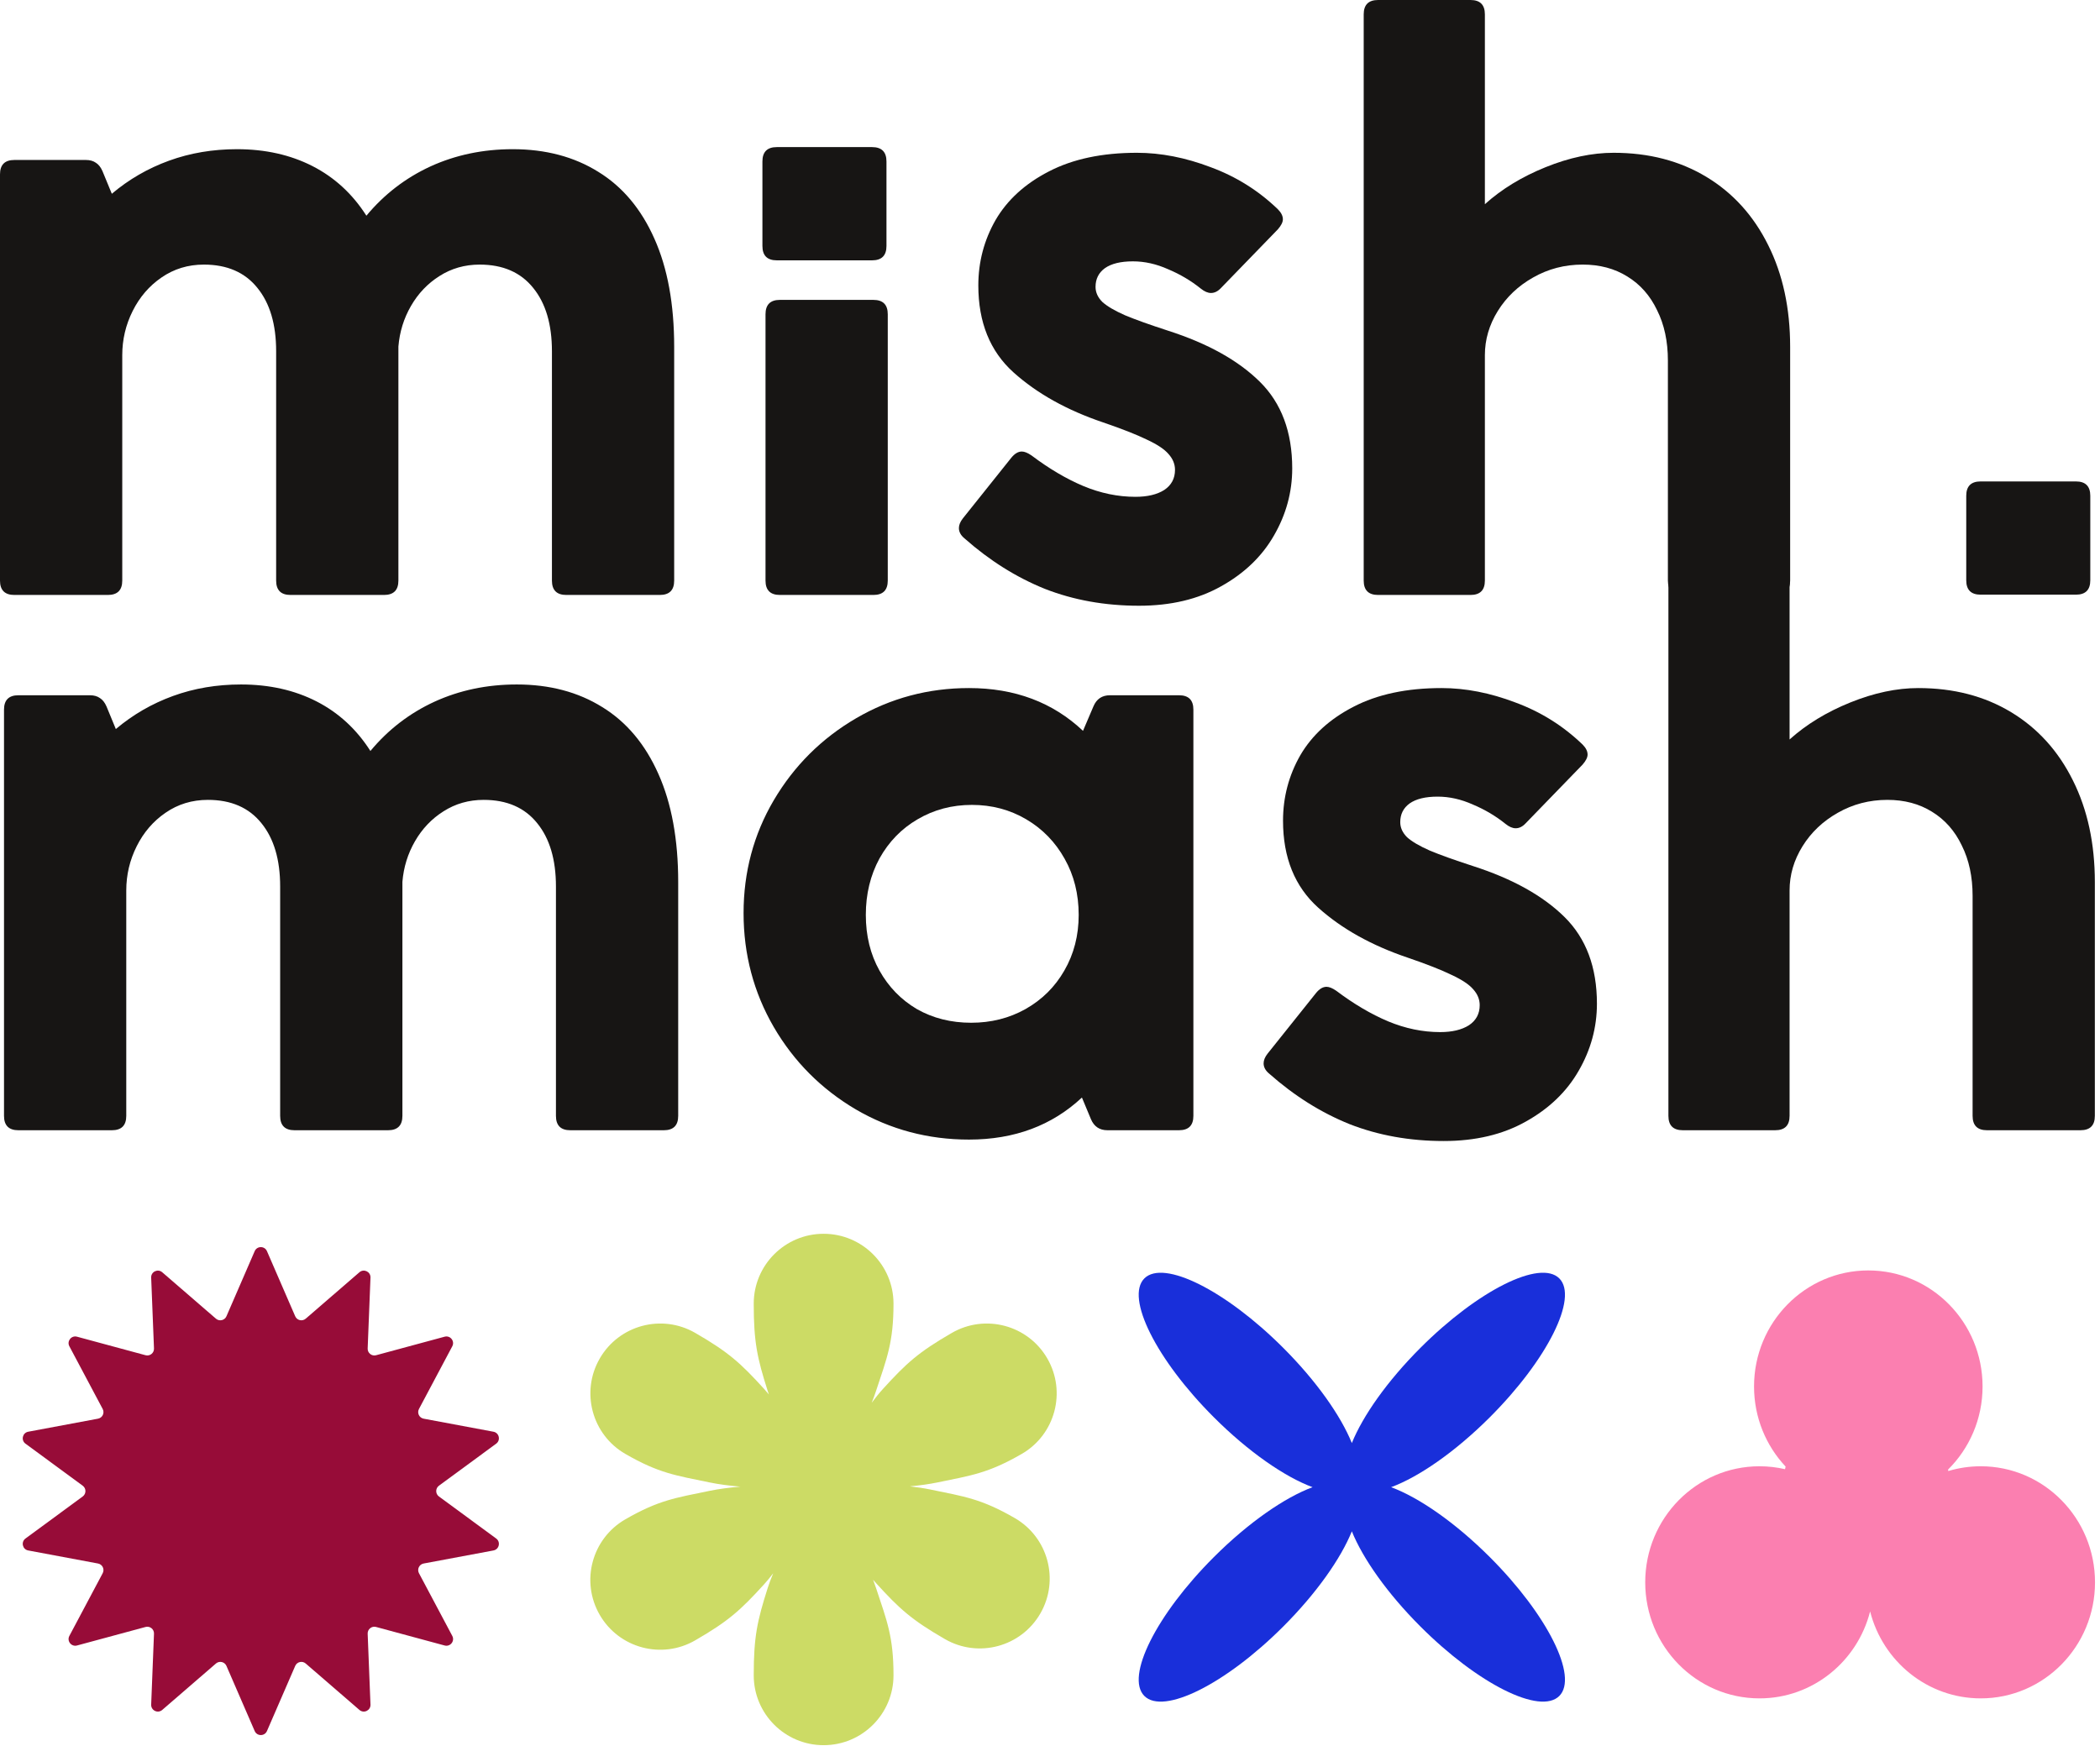
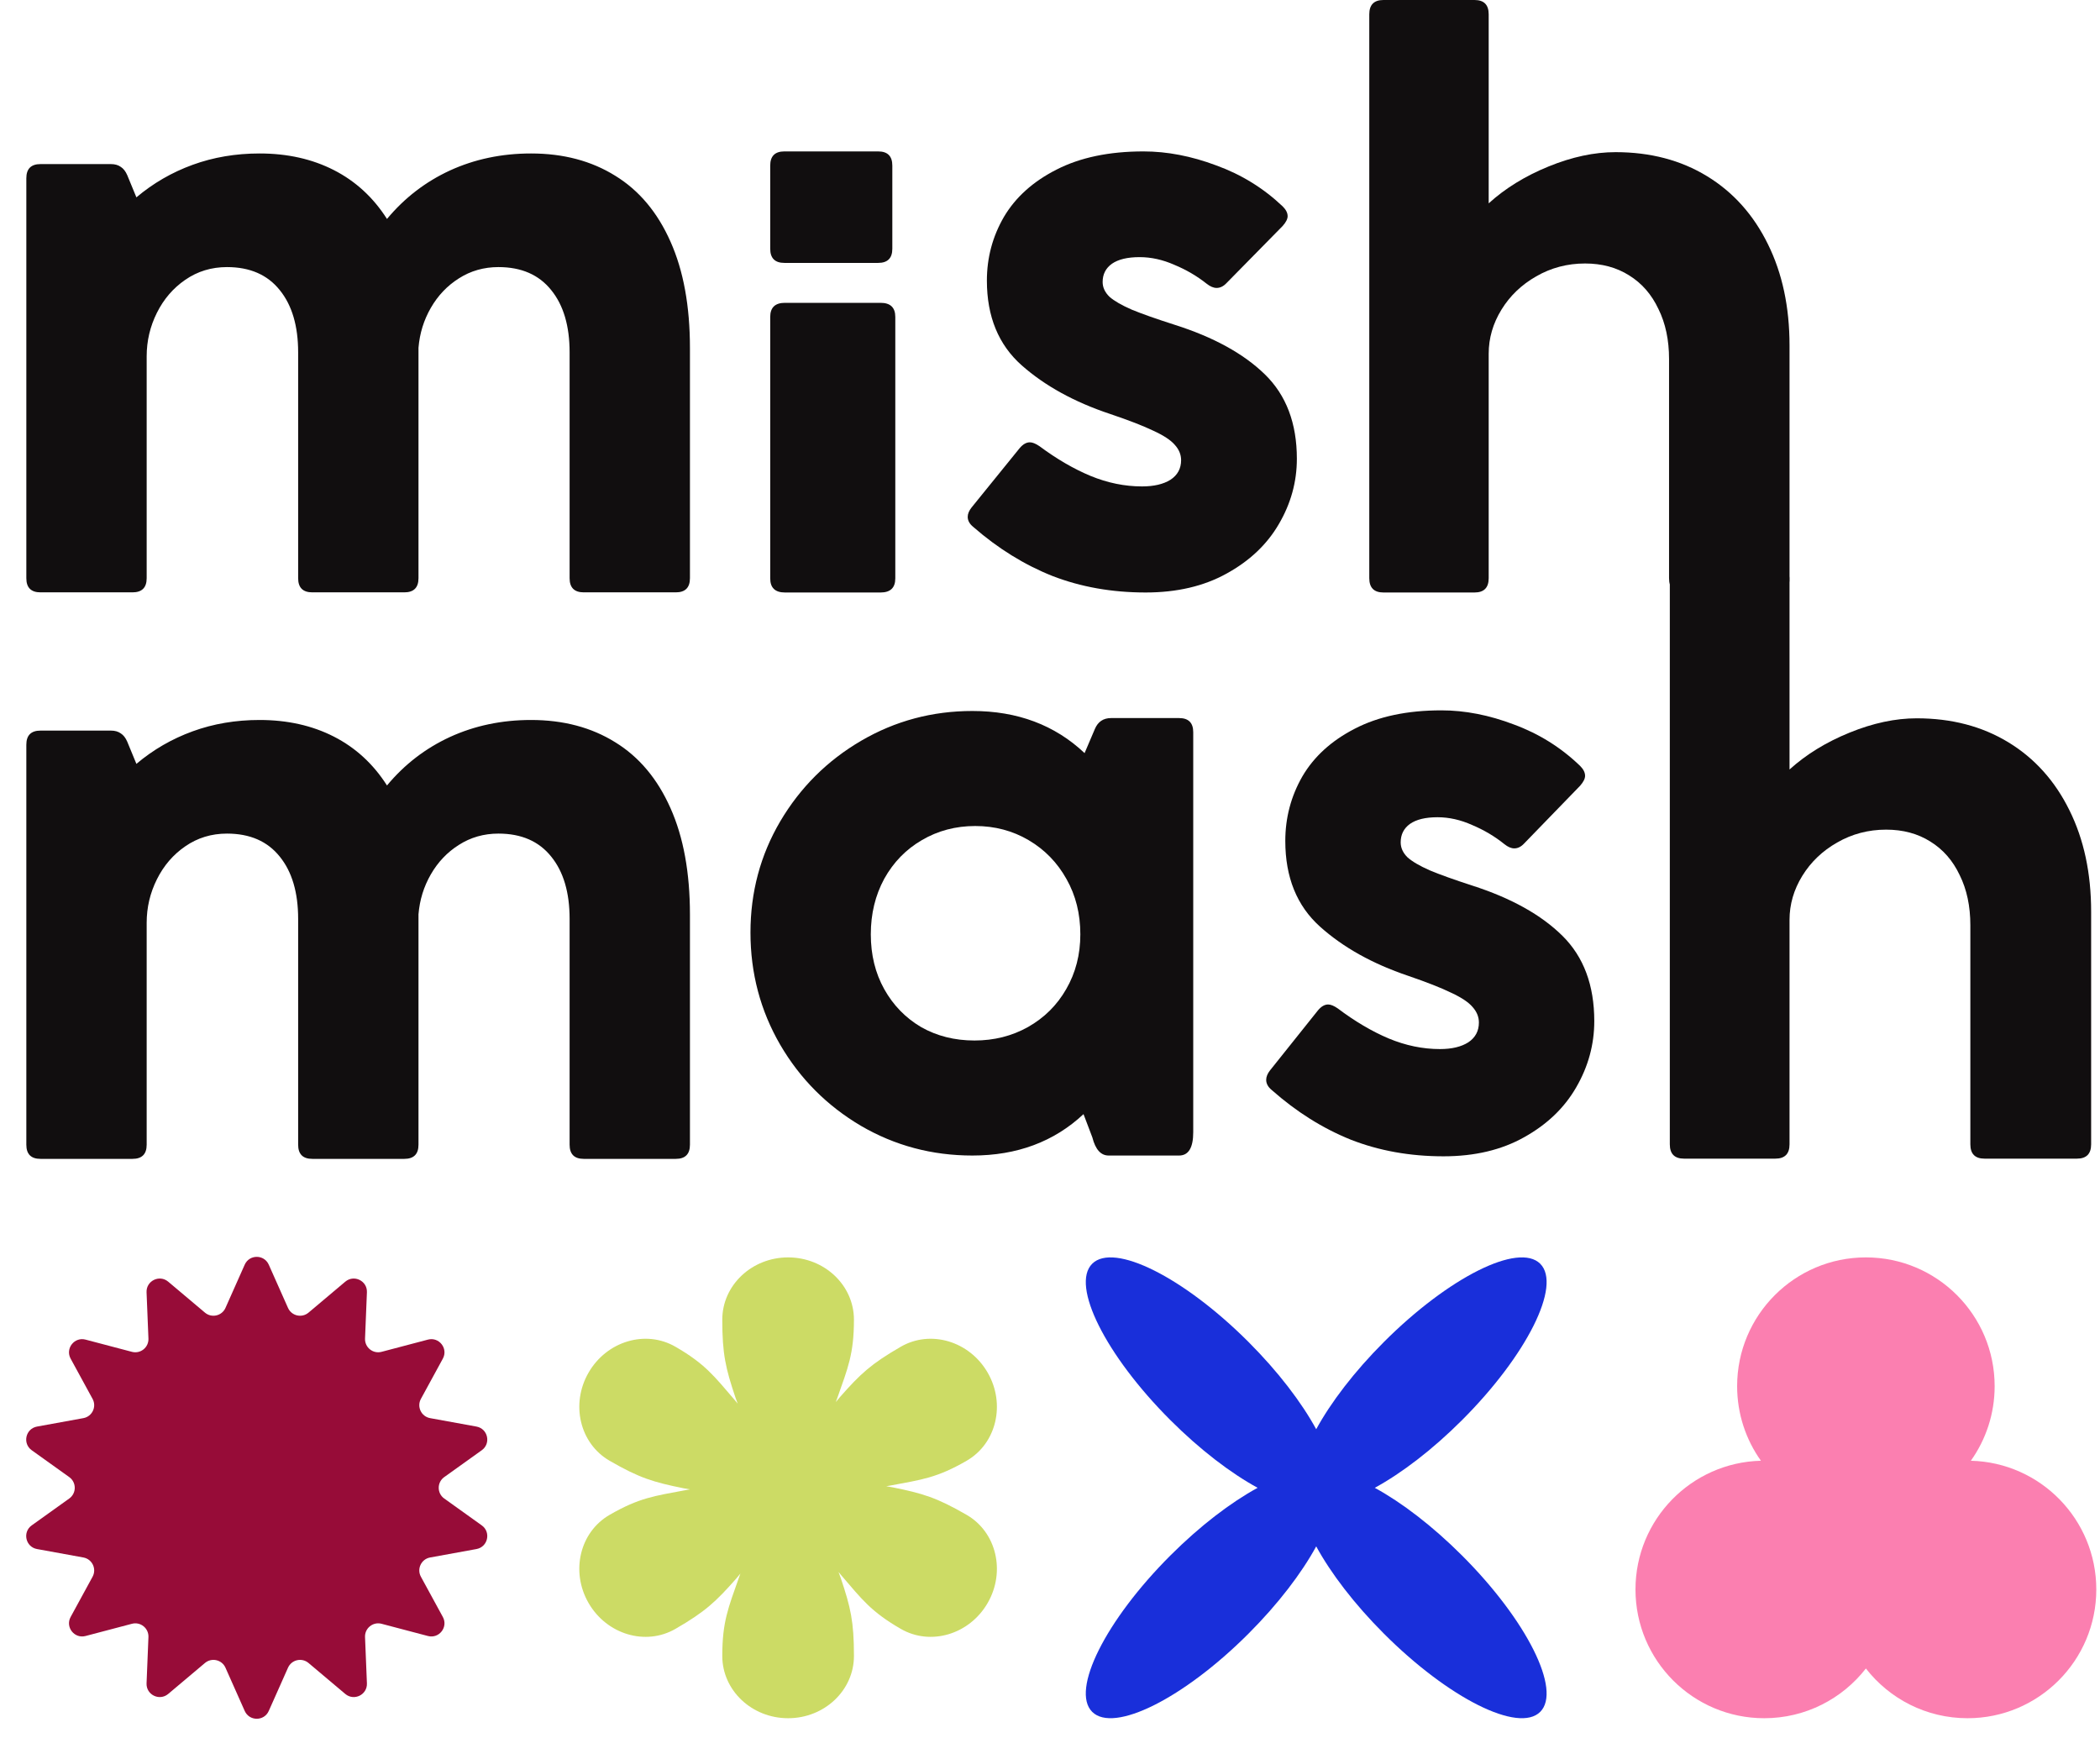
- <svg xmlns="http://www.w3.org/2000/svg" width="314" height="261" viewBox="0 0 314 261" fill="none">
-   <path d="M241.272 22.85C246.541 22.85 251.164 24.05 255.143 26.452C259.121 28.853 262.204 32.258 264.39 36.667C266.576 41.039 267.67 46.111 267.67 51.882V86.828C267.67 88.262 266.953 88.979 265.519 88.979H251.541C250.107 88.979 249.39 88.262 249.39 86.828V53.925C249.39 51.057 248.852 48.548 247.777 46.398C246.738 44.212 245.25 42.527 243.315 41.344C241.415 40.161 239.193 39.57 236.648 39.57C233.96 39.57 231.487 40.215 229.229 41.505C227.007 42.76 225.25 44.427 223.96 46.505C222.67 48.584 222.025 50.789 222.025 53.118V86.828C222.025 88.262 221.308 88.979 219.874 88.979H206.057C204.623 88.979 203.906 88.262 203.906 86.828V2.151C203.906 0.717 204.623 0 206.057 0H219.874C221.308 0 222.025 0.717 222.025 2.151V30.538C224.533 28.28 227.562 26.434 231.111 25C234.659 23.566 238.046 22.85 241.272 22.85Z" fill="#171514" />
-   <path d="M170.315 90.591C165.225 90.591 160.53 89.749 156.229 88.065C151.964 86.344 147.967 83.835 144.24 80.538C143.666 80.072 143.379 79.552 143.379 78.979C143.379 78.513 143.577 78.029 143.971 77.527L151.229 68.441C151.731 67.832 152.25 67.527 152.788 67.527C153.182 67.527 153.666 67.724 154.24 68.118C156.856 70.09 159.437 71.613 161.982 72.688C164.562 73.764 167.161 74.301 169.777 74.301C171.569 74.301 173.003 73.961 174.078 73.28C175.154 72.563 175.691 71.559 175.691 70.269C175.691 69.409 175.369 68.62 174.723 67.903C174.114 67.186 173.039 66.47 171.498 65.753C169.956 65 167.77 64.14 164.939 63.172C159.526 61.344 155.064 58.853 151.551 55.699C148.039 52.545 146.283 48.208 146.283 42.688C146.283 39.176 147.143 35.914 148.863 32.903C150.62 29.893 153.272 27.473 156.82 25.645C160.404 23.782 164.795 22.85 169.992 22.85C173.577 22.85 177.25 23.567 181.014 25C184.813 26.398 188.164 28.495 191.068 31.291C191.569 31.792 191.82 32.294 191.82 32.796C191.82 33.226 191.569 33.728 191.068 34.301L182.573 43.065C182.107 43.566 181.605 43.817 181.068 43.817C180.602 43.817 180.1 43.602 179.562 43.172C178.093 41.989 176.462 41.022 174.67 40.269C172.913 39.48 171.157 39.086 169.401 39.086C167.573 39.086 166.175 39.427 165.207 40.108C164.275 40.789 163.81 41.721 163.81 42.903C163.81 43.728 164.15 44.48 164.831 45.161C165.548 45.807 166.677 46.47 168.218 47.151C169.759 47.796 171.91 48.566 174.67 49.462C180.584 51.362 185.154 53.907 188.379 57.097C191.605 60.287 193.218 64.606 193.218 70.054C193.218 73.602 192.304 76.954 190.476 80.108C188.684 83.226 186.05 85.753 182.573 87.688C179.132 89.624 175.046 90.591 170.315 90.591Z" fill="#171514" />
-   <path d="M132.742 86.828C132.742 88.262 132.026 88.979 130.592 88.979H116.613C115.18 88.979 114.463 88.262 114.463 86.828V47C114.463 45.566 115.18 44.849 116.613 44.849H130.592C132.026 44.849 132.742 45.566 132.742 47V86.828Z" fill="#171514" />
-   <path d="M114 36.785C114 38.219 114.717 38.935 116.151 38.935H130.398C131.832 38.935 132.548 38.219 132.548 36.785V24.151C132.548 22.717 131.832 22 130.398 22H116.151C114.717 22 114 22.717 114 24.151V36.785Z" fill="#171514" />
-   <path d="M294 86.785C294 88.219 294.717 88.936 296.151 88.936H310.398C311.832 88.936 312.548 88.219 312.548 86.785V74.15C312.548 72.717 311.832 72 310.398 72H296.151C294.717 72 294 72.717 294 74.15V86.785Z" fill="#171514" />
-   <path d="M76.667 22.312C81.577 22.312 85.842 23.442 89.462 25.7C93.082 27.922 95.878 31.255 97.85 35.7C99.821 40.108 100.806 45.502 100.806 51.882V86.829C100.806 88.262 100.09 88.979 98.656 88.979H84.677C83.244 88.979 82.527 88.262 82.527 86.829V52.528C82.527 48.513 81.595 45.359 79.731 43.065C77.867 40.735 75.197 39.571 71.72 39.571C69.498 39.571 67.491 40.144 65.699 41.291C63.943 42.402 62.527 43.89 61.452 45.753C60.376 47.617 59.749 49.642 59.57 51.829V86.829C59.57 88.262 58.853 88.979 57.419 88.979H43.441C42.007 88.979 41.29 88.262 41.29 86.829V52.528C41.29 48.513 40.358 45.359 38.495 43.065C36.631 40.735 33.961 39.571 30.484 39.571C28.118 39.571 26.004 40.216 24.14 41.506C22.312 42.761 20.878 44.427 19.839 46.506C18.799 48.585 18.28 50.789 18.28 53.119V86.829C18.28 88.262 17.563 88.979 16.129 88.979H2.151C0.717 88.979 0 88.262 0 86.829V26.076C0 24.642 0.717 23.925 2.151 23.925H12.85C13.459 23.925 13.961 24.069 14.355 24.355C14.749 24.606 15.072 25.019 15.323 25.592L16.72 28.979C19.265 26.829 22.115 25.18 25.269 24.033C28.423 22.886 31.81 22.312 35.43 22.312C39.66 22.312 43.423 23.155 46.72 24.839C50.018 26.524 52.706 28.997 54.785 32.259C57.437 29.069 60.627 26.614 64.355 24.893C68.118 23.173 72.222 22.312 76.667 22.312Z" fill="#171514" />
-   <path d="M286.832 102.903C292.101 102.903 296.725 104.104 300.703 106.505C304.682 108.907 307.764 112.312 309.951 116.72C312.137 121.093 313.23 126.165 313.23 131.935V166.882C313.23 168.315 312.513 169.032 311.08 169.032H297.101C295.668 169.032 294.951 168.315 294.951 166.882V133.978C294.951 131.111 294.413 128.602 293.338 126.452C292.298 124.265 290.811 122.581 288.875 121.398C286.976 120.215 284.754 119.624 282.209 119.624C279.521 119.624 277.047 120.269 274.789 121.559C272.567 122.814 270.811 124.48 269.521 126.559C268.23 128.638 267.585 130.842 267.585 133.172V166.882C267.585 168.315 266.868 169.032 265.435 169.032H251.617C250.184 169.032 249.467 168.315 249.467 166.882V87.15C249.467 85.717 250.184 85 251.617 85H265.435C266.868 85 267.585 85.717 267.585 87.15V110.591C270.094 108.333 273.123 106.487 276.671 105.054C280.219 103.62 283.607 102.903 286.832 102.903Z" fill="#171514" />
-   <path d="M215.875 170.645C210.786 170.645 206.09 169.803 201.789 168.118C197.524 166.398 193.528 163.889 189.8 160.591C189.227 160.126 188.94 159.606 188.94 159.032C188.94 158.566 189.137 158.083 189.531 157.581L196.789 148.495C197.291 147.885 197.811 147.581 198.349 147.581C198.743 147.581 199.227 147.778 199.8 148.172C202.417 150.143 204.997 151.667 207.542 152.742C210.123 153.817 212.721 154.355 215.338 154.355C217.13 154.355 218.564 154.014 219.639 153.333C220.714 152.617 221.252 151.613 221.252 150.323C221.252 149.462 220.929 148.674 220.284 147.957C219.675 147.24 218.599 146.523 217.058 145.807C215.517 145.054 213.331 144.194 210.499 143.226C205.087 141.398 200.625 138.907 197.112 135.753C193.599 132.599 191.843 128.262 191.843 122.742C191.843 119.229 192.703 115.968 194.424 112.957C196.18 109.946 198.832 107.527 202.381 105.699C205.965 103.835 210.356 102.903 215.553 102.903C219.137 102.903 222.811 103.62 226.574 105.054C230.374 106.452 233.725 108.548 236.628 111.344C237.13 111.846 237.381 112.348 237.381 112.85C237.381 113.28 237.13 113.781 236.628 114.355L228.133 123.118C227.668 123.62 227.166 123.871 226.628 123.871C226.162 123.871 225.66 123.656 225.123 123.226C223.653 122.043 222.022 121.075 220.23 120.323C218.474 119.534 216.718 119.14 214.961 119.14C213.134 119.14 211.736 119.48 210.768 120.161C209.836 120.842 209.37 121.774 209.37 122.957C209.37 123.781 209.711 124.534 210.392 125.215C211.108 125.86 212.237 126.523 213.779 127.204C215.32 127.85 217.47 128.62 220.23 129.516C226.144 131.416 230.714 133.961 233.94 137.151C237.166 140.341 238.779 144.66 238.779 150.108C238.779 153.656 237.865 157.007 236.037 160.161C234.245 163.28 231.61 165.807 228.133 167.742C224.693 169.678 220.607 170.645 215.875 170.645Z" fill="#171514" />
-   <path d="M163.493 105.645C163.959 104.534 164.784 103.979 165.967 103.979H176.289C177.723 103.979 178.44 104.695 178.44 106.129V166.882C178.44 168.316 177.723 169.032 176.289 169.032H165.59C164.407 169.032 163.583 168.477 163.117 167.366L161.773 164.14C157.293 168.333 151.666 170.43 144.891 170.43C138.762 170.43 133.117 168.925 127.956 165.914C122.795 162.867 118.709 158.764 115.698 153.602C112.687 148.405 111.182 142.724 111.182 136.559C111.182 130.43 112.687 124.803 115.698 119.678C118.744 114.516 122.848 110.43 128.01 107.419C133.171 104.409 138.798 102.903 144.891 102.903C151.737 102.903 157.418 105.036 161.934 109.301L163.493 105.645ZM145.214 152.957C148.189 152.957 150.895 152.276 153.332 150.914C155.805 149.516 157.741 147.599 159.139 145.161C160.572 142.688 161.289 139.91 161.289 136.828C161.289 133.71 160.59 130.914 159.192 128.441C157.795 125.932 155.877 123.961 153.44 122.527C151.002 121.093 148.296 120.376 145.321 120.376C142.347 120.376 139.64 121.093 137.203 122.527C134.802 123.925 132.902 125.878 131.504 128.387C130.142 130.896 129.461 133.71 129.461 136.828C129.461 139.946 130.142 142.724 131.504 145.161C132.866 147.599 134.73 149.516 137.096 150.914C139.497 152.276 142.203 152.957 145.214 152.957Z" fill="#171514" />
-   <path d="M77.267 102.366C82.177 102.366 86.442 103.495 90.062 105.753C93.683 107.976 96.478 111.309 98.45 115.753C100.421 120.162 101.407 125.556 101.407 131.936V166.882C101.407 168.316 100.69 169.033 99.256 169.033H85.278C83.844 169.033 83.127 168.316 83.127 166.882V132.581C83.127 128.567 82.195 125.413 80.331 123.119C78.468 120.789 75.797 119.624 72.32 119.624C70.098 119.624 68.091 120.198 66.299 121.345C64.543 122.456 63.127 123.943 62.052 125.807C60.976 127.671 60.349 129.696 60.17 131.882V166.882C60.17 168.316 59.453 169.033 58.02 169.033H44.041C42.607 169.033 41.89 168.316 41.89 166.882V132.581C41.89 128.567 40.959 125.413 39.095 123.119C37.231 120.789 34.561 119.624 31.084 119.624C28.718 119.624 26.604 120.269 24.74 121.56C22.912 122.814 21.478 124.481 20.439 126.56C19.399 128.639 18.88 130.843 18.88 133.173V166.882C18.88 168.316 18.163 169.033 16.729 169.033H2.751C1.317 169.033 0.6 168.316 0.6 166.882V106.13C0.6 104.696 1.317 103.979 2.751 103.979H13.45C14.059 103.979 14.561 104.122 14.955 104.409C15.349 104.66 15.672 105.072 15.923 105.646L17.32 109.033C19.865 106.882 22.715 105.234 25.869 104.087C29.023 102.94 32.41 102.366 36.03 102.366C40.26 102.366 44.023 103.209 47.321 104.893C50.618 106.578 53.306 109.051 55.385 112.312C58.037 109.122 61.227 106.667 64.955 104.947C68.718 103.226 72.822 102.366 77.267 102.366Z" fill="#171514" />
-   <path d="M39.917 258.884C39.569 259.687 38.431 259.687 38.083 258.884L33.859 249.145C33.591 248.525 32.798 248.345 32.288 248.786L24.257 255.729C23.595 256.301 22.569 255.807 22.604 254.932L23.025 244.325C23.051 243.651 22.416 243.144 21.764 243.32L11.517 246.091C10.672 246.319 9.962 245.429 10.373 244.656L15.354 235.282C15.671 234.686 15.318 233.954 14.655 233.83L4.22 231.879C3.359 231.719 3.106 230.609 3.811 230.091L12.367 223.806C12.911 223.406 12.911 222.594 12.367 222.194L3.811 215.909C3.106 215.391 3.359 214.281 4.22 214.121L14.655 212.17C15.318 212.046 15.671 211.314 15.354 210.718L10.373 201.344C9.962 200.571 10.672 199.681 11.517 199.909L21.764 202.68C22.416 202.856 23.051 202.349 23.025 201.675L22.604 191.068C22.569 190.193 23.595 189.699 24.257 190.271L32.288 197.214C32.798 197.655 33.591 197.475 33.859 196.855L38.083 187.116C38.431 186.313 39.569 186.313 39.917 187.116L44.141 196.855C44.409 197.475 45.202 197.655 45.712 197.214L53.743 190.271C54.405 189.699 55.431 190.193 55.396 191.068L54.975 201.675C54.949 202.349 55.584 202.856 56.236 202.68L66.483 199.909C67.328 199.681 68.038 200.571 67.627 201.344L62.646 210.718C62.329 211.314 62.682 212.046 63.345 212.17L73.78 214.121C74.641 214.281 74.894 215.391 74.189 215.909L65.633 222.194C65.089 222.594 65.089 223.406 65.633 223.806L74.189 230.091C74.894 230.609 74.641 231.719 73.78 231.879L63.345 233.83C62.682 233.954 62.329 234.686 62.646 235.282L67.627 244.656C68.038 245.429 67.328 246.319 66.483 246.091L56.236 243.32C55.584 243.144 54.949 243.651 54.975 244.325L55.396 254.932C55.431 255.807 54.405 256.301 53.743 255.729L45.712 248.786C45.202 248.345 44.409 248.525 44.141 249.145L39.917 258.884Z" fill="#970C38" />
-   <path d="M279.355 190C288.791 190 296.44 197.77 296.44 207.355C296.44 212.229 294.462 216.633 291.277 219.785C291.292 219.856 291.306 219.927 291.319 219.998C292.857 219.536 294.485 219.288 296.17 219.288C305.605 219.288 313.254 227.059 313.254 236.645C313.254 246.23 305.605 254 296.17 254C288.214 254 281.528 248.476 279.627 240.997C277.726 248.476 271.041 254 263.085 254C253.649 254 246 246.23 246 236.645C246 227.059 253.649 219.288 263.085 219.288C264.398 219.288 265.676 219.439 266.903 219.724C266.931 219.593 266.961 219.463 266.992 219.334C264.067 216.219 262.271 212 262.271 207.355C262.272 197.77 269.92 190 279.355 190Z" fill="#FB7FB0" />
-   <path d="M123.15 261C117.38 261 112.701 256.321 112.701 250.551C112.701 244.78 113.224 242.412 114.791 237.489C115.017 236.78 115.297 236.045 115.612 235.296C115.149 235.9 114.68 236.469 114.209 236.986C110.73 240.804 108.94 242.441 103.942 245.326C98.945 248.211 92.554 246.499 89.669 241.502C86.784 236.504 88.496 230.114 93.493 227.229C98.491 224.343 101.017 224.012 106.111 222.96C107.506 222.672 109.082 222.472 110.699 222.334C109.085 222.196 107.512 221.996 106.121 221.709C101.027 220.657 98.501 220.326 93.504 217.44C88.506 214.555 86.793 208.165 89.679 203.167C92.564 198.169 98.955 196.456 103.953 199.342C108.951 202.227 110.74 203.865 114.22 207.683C114.47 207.957 114.718 208.246 114.966 208.547C114.905 208.372 114.846 208.2 114.791 208.028C113.224 203.106 112.701 200.737 112.701 194.967C112.701 189.196 117.38 184.518 123.15 184.518C128.921 184.518 133.6 189.196 133.6 194.967C133.6 200.737 132.624 203.091 130.987 208.028C130.798 208.6 130.579 209.192 130.337 209.796C130.902 209.034 131.478 208.319 132.058 207.683C135.537 203.865 137.327 202.227 142.325 199.342C147.323 196.457 153.713 198.169 156.599 203.167C159.484 208.165 157.772 214.555 152.774 217.44C147.777 220.326 145.251 220.657 140.156 221.709C138.903 221.968 137.503 222.155 136.058 222.291C137.13 222.414 138.164 222.568 139.112 222.764C144.207 223.815 146.733 224.147 151.73 227.032C156.728 229.918 158.44 236.308 155.555 241.306C152.669 246.303 146.279 248.015 141.281 245.13C136.284 242.245 134.494 240.608 131.015 236.79C130.859 236.619 130.703 236.442 130.548 236.26C130.708 236.678 130.854 237.089 130.987 237.489C132.624 242.427 133.6 244.78 133.6 250.551C133.6 256.322 128.921 261 123.15 261Z" fill="#CCDB65" />
-   <path d="M191.867 243.262C183.269 251.86 173.975 256.506 171.109 253.64C168.244 250.773 172.891 241.48 181.488 232.883C186.681 227.69 192.129 223.942 196.26 222.416C192.129 220.89 186.681 217.142 181.488 211.949C172.89 203.351 168.244 194.057 171.11 191.191C173.977 188.326 183.27 192.973 191.867 201.57C196.843 206.546 200.493 211.756 202.132 215.817C203.771 211.756 207.42 206.546 212.396 201.57C220.994 192.972 230.287 188.325 233.153 191.191C236.019 194.057 231.372 203.351 222.774 211.949C217.582 217.141 212.136 220.89 208.005 222.416C212.136 223.942 217.582 227.691 222.774 232.883C231.372 241.481 236.019 250.773 233.153 253.64C230.287 256.506 220.994 251.859 212.396 243.261C207.42 238.286 203.771 233.076 202.132 229.016C200.493 233.077 196.843 238.286 191.867 243.262Z" fill="#192FDA" />
+ <svg xmlns="http://www.w3.org/2000/svg" width="319" height="264" viewBox="0 0 319 264" fill="none">
+   <path d="M245.409 23.112C250.684 23.112 255.313 24.326 259.296 26.755C263.28 29.184 266.366 32.629 268.554 37.088C270.743 41.511 271.838 46.641 271.838 52.477V87.825C271.838 89.275 271.12 90 269.685 90H255.69C254.255 90 253.537 89.275 253.537 87.825V54.544C253.537 51.644 252.999 49.106 251.922 46.931C250.882 44.719 249.392 43.015 247.455 41.819C245.553 40.622 243.328 40.024 240.78 40.024C238.089 40.024 235.613 40.677 233.352 41.982C231.127 43.251 229.369 44.937 228.077 47.039C226.785 49.142 226.139 51.372 226.139 53.728V87.825C226.139 89.275 225.422 90 223.986 90H210.153C208.718 90 208 89.275 208 87.825V2.175C208 0.725 208.718 0 210.153 0H223.986C225.422 0 226.139 0.725 226.139 2.175V30.888C228.651 28.604 231.684 26.737 235.236 25.287C238.789 23.837 242.18 23.112 245.409 23.112Z" fill="#110E0F" />
+   <path d="M291.157 109.112C296.445 109.112 301.086 110.326 305.079 112.755C309.073 115.184 312.166 118.628 314.361 123.088C316.555 127.511 317.653 132.641 317.653 138.477V173.825C317.653 175.275 316.933 176 315.494 176H301.464C300.025 176 299.305 175.275 299.305 173.825V140.544C299.305 137.644 298.766 135.106 297.686 132.931C296.643 130.719 295.15 129.015 293.207 127.819C291.301 126.622 289.07 126.024 286.516 126.024C283.818 126.024 281.336 126.677 279.069 127.982C276.839 129.251 275.076 130.937 273.781 133.039C272.486 135.142 271.838 137.372 271.838 139.728V173.825C271.838 175.275 271.119 176 269.68 176H255.811C254.372 176 253.653 175.275 253.653 173.825V88.175C253.653 86.725 254.372 86 255.811 86H269.68C271.119 86 271.838 86.725 271.838 88.175V116.888C274.356 114.604 277.396 112.737 280.958 111.287C284.519 109.837 287.919 109.112 291.157 109.112Z" fill="#110E0F" />
+   <path d="M174.023 90C168.917 90 164.206 89.167 159.891 87.501C155.612 85.799 151.603 83.318 147.863 80.056C147.288 79.596 147 79.082 147 78.514C147 78.053 147.198 77.575 147.593 77.079L154.875 68.092C155.378 67.489 155.9 67.188 156.439 67.188C156.835 67.188 157.32 67.383 157.895 67.773C160.52 69.723 163.109 71.229 165.662 72.293C168.251 73.356 170.858 73.888 173.483 73.888C175.281 73.888 176.72 73.551 177.798 72.878C178.877 72.169 179.416 71.176 179.416 69.9C179.416 69.049 179.093 68.269 178.446 67.56C177.834 66.851 176.755 66.142 175.209 65.433C173.663 64.689 171.47 63.838 168.629 62.881C163.199 61.073 158.722 58.609 155.198 55.49C151.675 52.37 149.913 48.081 149.913 42.621C149.913 39.147 150.776 35.921 152.502 32.944C154.264 29.966 156.924 27.573 160.484 25.765C164.08 23.922 168.485 23 173.699 23C177.295 23 180.981 23.709 184.756 25.127C188.568 26.509 191.93 28.583 194.842 31.348C195.346 31.845 195.598 32.341 195.598 32.837C195.598 33.263 195.346 33.759 194.842 34.326L186.32 42.994C185.853 43.49 185.35 43.738 184.81 43.738C184.343 43.738 183.839 43.525 183.3 43.1C181.826 41.93 180.19 40.973 178.392 40.229C176.63 39.449 174.868 39.059 173.106 39.059C171.272 39.059 169.869 39.395 168.899 40.069C167.964 40.743 167.496 41.664 167.496 42.834C167.496 43.65 167.838 44.394 168.521 45.068C169.24 45.706 170.373 46.361 171.919 47.035C173.465 47.673 175.623 48.435 178.392 49.321C184.325 51.2 188.909 53.717 192.146 56.872C195.382 60.027 197 64.299 197 69.687C197 73.197 196.083 76.511 194.249 79.631C192.451 82.715 189.808 85.214 186.32 87.129C182.868 89.043 178.769 90 174.023 90Z" fill="#110E0F" />
+   <path d="M136 87.856C136 89.285 135.255 90 133.765 90H119.235C117.745 90 117 89.285 117 87.856V48.144C117 46.715 117.745 46 119.235 46H133.765C135.255 46 136 46.715 136 48.144V87.856Z" fill="#110E0F" />
+   <path d="M117 37.785C117 39.219 117.717 39.935 119.151 39.935H133.398C134.832 39.935 135.548 39.219 135.548 37.785V25.151C135.548 23.717 134.832 23 133.398 23H119.151C117.717 23 117 23.717 117 25.151V37.785Z" fill="#110E0F" />
+   <path d="M80.667 23.312C85.577 23.312 89.842 24.442 93.462 26.7C97.082 28.922 99.878 32.255 101.849 36.7C103.821 41.108 104.806 46.502 104.806 52.882V87.829C104.806 89.262 104.09 89.979 102.656 89.979H88.677C87.244 89.979 86.527 89.262 86.527 87.829V53.528C86.527 49.513 85.595 46.359 83.731 44.065C81.867 41.735 79.197 40.571 75.72 40.571C73.498 40.571 71.491 41.144 69.699 42.291C67.943 43.402 66.527 44.89 65.452 46.753C64.376 48.617 63.749 50.642 63.57 52.829V87.829C63.57 89.262 62.853 89.979 61.419 89.979H47.441C46.007 89.979 45.29 89.262 45.29 87.829V53.528C45.29 49.513 44.358 46.359 42.495 44.065C40.631 41.735 37.961 40.571 34.484 40.571C32.118 40.571 30.004 41.216 28.14 42.506C26.312 43.761 24.878 45.427 23.839 47.506C22.799 49.585 22.28 51.789 22.28 54.119V87.829C22.28 89.262 21.563 89.979 20.129 89.979H6.151C4.717 89.979 4 89.262 4 87.829V27.076C4 25.642 4.717 24.925 6.151 24.925H16.849C17.459 24.925 17.961 25.069 18.355 25.355C18.749 25.606 19.072 26.019 19.323 26.592L20.72 29.979C23.265 27.829 26.115 26.18 29.269 25.033C32.423 23.886 35.81 23.312 39.43 23.312C43.66 23.312 47.423 24.155 50.72 25.839C54.018 27.524 56.706 29.997 58.785 33.259C61.437 30.069 64.627 27.614 68.355 25.893C72.118 24.173 76.222 23.312 80.667 23.312Z" fill="#110E0F" />
+   <path d="M219.275 175.645C214.186 175.645 209.49 174.803 205.189 173.118C200.924 171.398 196.928 168.889 193.2 165.591C192.627 165.126 192.34 164.606 192.34 164.032C192.34 163.566 192.537 163.083 192.931 162.581L200.189 153.495C200.691 152.885 201.211 152.581 201.748 152.581C202.143 152.581 202.627 152.778 203.2 153.172C205.817 155.143 208.397 156.667 210.942 157.742C213.523 158.817 216.121 159.355 218.738 159.355C220.53 159.355 221.964 159.014 223.039 158.333C224.114 157.617 224.652 156.613 224.652 155.323C224.652 154.462 224.329 153.674 223.684 152.957C223.075 152.24 221.999 151.523 220.458 150.807C218.917 150.054 216.731 149.194 213.899 148.226C208.487 146.398 204.024 143.907 200.512 140.753C196.999 137.599 195.243 133.262 195.243 127.742C195.243 124.229 196.103 120.968 197.824 117.957C199.58 114.946 202.232 112.527 205.781 110.699C209.365 108.835 213.756 107.903 218.953 107.903C222.537 107.903 226.211 108.62 229.974 110.054C233.774 111.452 237.125 113.548 240.028 116.344C240.53 116.846 240.781 117.348 240.781 117.85C240.781 118.28 240.53 118.781 240.028 119.355L231.533 128.118C231.067 128.62 230.566 128.871 230.028 128.871C229.562 128.871 229.06 128.656 228.523 128.226C227.053 127.043 225.422 126.075 223.63 125.323C221.874 124.534 220.118 124.14 218.361 124.14C216.533 124.14 215.136 124.48 214.168 125.161C213.236 125.842 212.77 126.774 212.77 127.957C212.77 128.781 213.11 129.534 213.791 130.215C214.508 130.86 215.637 131.523 217.179 132.204C218.72 132.85 220.87 133.62 223.63 134.516C229.544 136.416 234.114 138.961 237.34 142.151C240.566 145.341 242.179 149.66 242.179 155.108C242.179 158.656 241.265 162.007 239.437 165.161C237.645 168.28 235.01 170.807 231.533 172.742C228.093 174.678 224.007 175.645 219.275 175.645Z" fill="#110E0F" />
+   <path d="M166.312 110.742C166.778 109.631 167.602 109.075 168.785 109.075H179.108C180.541 109.075 181.258 109.792 181.258 111.226V171.979C181.258 174.344 180.541 175.527 179.108 175.527H168.409C167.226 175.527 166.401 174.61 165.935 172.777L164.591 169.237C160.111 173.43 154.484 175.527 147.71 175.527C141.581 175.527 135.935 174.022 130.774 171.011C125.613 167.964 121.527 163.86 118.516 158.699C115.505 153.502 114 147.821 114 141.656C114 135.527 115.505 129.9 118.516 124.774C121.563 119.613 125.667 115.527 130.828 112.516C135.989 109.505 141.616 108 147.71 108C154.556 108 160.237 110.133 164.753 114.398L166.312 110.742ZM148.032 158.054C151.007 158.054 153.713 157.373 156.151 156.011C158.624 154.613 160.559 152.695 161.957 150.258C163.391 147.785 164.108 145.007 164.108 141.925C164.108 138.806 163.409 136.011 162.011 133.538C160.613 131.029 158.695 129.057 156.258 127.624C153.821 126.19 151.115 125.473 148.14 125.473C145.165 125.473 142.459 126.19 140.022 127.624C137.62 129.022 135.72 130.975 134.323 133.484C132.961 135.993 132.28 138.806 132.28 141.925C132.28 145.043 132.961 147.821 134.323 150.258C135.685 152.695 137.548 154.613 139.914 156.011C142.315 157.373 145.022 158.054 148.032 158.054Z" fill="#110E0F" />
+   <path d="M80.667 109.366C85.577 109.366 89.842 110.495 93.462 112.753C97.082 114.976 99.878 118.309 101.849 122.753C103.821 127.162 104.806 132.556 104.806 138.936V173.882C104.806 175.316 104.09 176.033 102.656 176.033H88.677C87.244 176.033 86.527 175.316 86.527 173.882V139.581C86.527 135.567 85.595 132.413 83.731 130.119C81.867 127.789 79.197 126.624 75.72 126.624C73.498 126.624 71.491 127.198 69.699 128.345C67.943 129.456 66.527 130.943 65.452 132.807C64.376 134.671 63.749 136.696 63.57 138.882V173.882C63.57 175.316 62.853 176.033 61.419 176.033H47.441C46.007 176.033 45.29 175.316 45.29 173.882V139.581C45.29 135.567 44.358 132.413 42.495 130.119C40.631 127.789 37.961 126.624 34.484 126.624C32.118 126.624 30.004 127.269 28.14 128.56C26.312 129.814 24.878 131.481 23.839 133.56C22.799 135.639 22.28 137.843 22.28 140.173V173.882C22.28 175.316 21.563 176.033 20.129 176.033H6.151C4.717 176.033 4 175.316 4 173.882V113.13C4 111.696 4.717 110.979 6.151 110.979H16.849C17.459 110.979 17.961 111.122 18.355 111.409C18.749 111.66 19.072 112.072 19.323 112.646L20.72 116.033C23.265 113.882 26.115 112.234 29.269 111.087C32.423 109.94 35.81 109.366 39.43 109.366C43.66 109.366 47.423 110.209 50.72 111.893C54.018 113.578 56.706 116.051 58.785 119.312C61.437 116.122 64.627 113.667 68.355 111.947C72.118 110.226 76.222 109.366 80.667 109.366Z" fill="#110E0F" />
+   <path d="M283.438 191C294.239 191 302.996 199.757 302.996 210.559C302.996 214.781 301.657 218.691 299.382 221.888C309.952 222.154 318.438 230.807 318.438 241.441C318.437 252.243 309.681 261 298.879 261C292.602 261 287.016 258.042 283.438 253.445C279.859 258.042 274.273 261 267.996 261C257.194 261 248.438 252.243 248.438 241.441C248.438 230.808 256.923 222.155 267.492 221.888C265.217 218.691 263.879 214.781 263.879 210.559C263.879 199.757 272.636 191 283.438 191Z" fill="#FB7FB0" />
+   <path d="M40.827 259.894C40.123 261.477 37.877 261.477 37.173 259.894L34.25 253.326C33.708 252.109 32.152 251.752 31.134 252.609L25.55 257.313C24.22 258.433 22.192 257.439 22.263 255.702L22.549 248.67C22.604 247.326 21.343 246.312 20.042 246.654L12.996 248.511C11.299 248.958 9.89 247.159 10.73 245.619L14.062 239.509C14.715 238.313 14.006 236.828 12.665 236.584L5.623 235.302C3.885 234.985 3.381 232.736 4.817 231.708L10.52 227.626C11.634 226.829 11.634 225.171 10.52 224.374L4.817 220.292C3.381 219.264 3.885 217.015 5.623 216.698L12.665 215.416C14.006 215.172 14.715 213.687 14.062 212.491L10.73 206.381C9.89 204.841 11.299 203.042 12.996 203.489L20.042 205.346C21.343 205.688 22.604 204.674 22.549 203.33L22.263 196.298C22.192 194.561 24.22 193.567 25.55 194.687L31.134 199.391C32.152 200.248 33.708 199.891 34.25 198.674L37.173 192.106C37.877 190.523 40.123 190.523 40.827 192.106L43.75 198.674C44.292 199.891 45.848 200.248 46.866 199.391L52.45 194.687C53.78 193.567 55.808 194.561 55.737 196.298L55.451 203.33C55.396 204.674 56.657 205.688 57.958 205.346L65.004 203.489C66.701 203.042 68.11 204.841 67.27 206.381L63.938 212.491C63.285 213.687 63.994 215.172 65.335 215.416L72.377 216.698C74.115 217.015 74.619 219.264 73.183 220.292L67.48 224.374C66.366 225.171 66.366 226.829 67.48 227.626L73.183 231.708C74.619 232.736 74.115 234.985 72.377 235.302L65.335 236.584C63.994 236.828 63.285 238.313 63.938 239.509L67.27 245.619C68.11 247.159 66.701 248.958 65.004 248.511L57.958 246.654C56.657 246.312 55.396 247.326 55.45 248.67L55.737 255.702C55.808 257.439 53.78 258.433 52.45 257.313L46.866 252.609C45.848 251.752 44.292 252.109 43.75 253.326L40.827 259.894Z" fill="#970C38" />
+   <path d="M119.718 191C125.241 191 129.718 195.235 129.718 200.459C129.718 205.683 128.784 207.814 127.218 212.284C127.138 212.512 127.051 212.742 126.961 212.976C127.172 212.711 127.384 212.456 127.597 212.214C130.706 208.687 132.313 207.181 136.837 204.569C141.361 201.957 147.268 203.717 150.029 208.5C152.791 213.283 151.362 219.278 146.838 221.891C142.314 224.503 140.002 224.759 135.348 225.638C135.113 225.682 134.871 225.721 134.625 225.76C134.958 225.81 135.283 225.865 135.597 225.929C140.205 226.858 142.313 227.497 146.837 230.109C151.361 232.722 152.79 238.716 150.028 243.499C147.267 248.282 141.361 250.042 136.837 247.43C132.313 244.818 130.935 242.944 127.847 239.353C127.69 239.17 127.534 238.981 127.377 238.786C127.5 239.101 127.616 239.411 127.719 239.716C129.218 244.172 129.719 246.316 129.719 251.54C129.719 256.764 125.241 261 119.718 261C114.195 261 109.718 256.765 109.718 251.541C109.718 246.317 110.653 244.186 112.219 239.716C112.298 239.489 112.383 239.259 112.473 239.025C112.262 239.29 112.052 239.546 111.839 239.787C108.73 243.313 107.123 244.819 102.599 247.431C98.074 250.043 92.168 248.283 89.406 243.5C86.645 238.717 88.075 232.722 92.599 230.11C97.123 227.498 99.435 227.242 104.089 226.363C104.325 226.319 104.568 226.277 104.815 226.238C104.481 226.188 104.155 226.134 103.84 226.07C99.231 225.141 97.124 224.502 92.6 221.89C88.076 219.277 86.646 213.283 89.407 208.5C92.169 203.717 98.075 201.957 102.6 204.569C107.124 207.182 108.502 209.055 111.59 212.646C111.746 212.828 111.902 213.018 112.059 213.212C111.935 212.898 111.82 212.589 111.718 212.284C110.219 207.828 109.718 205.684 109.718 200.46C109.718 195.236 114.195 191 119.718 191Z" fill="#CCDB65" />
+   <path d="M233.969 260.031C230.691 263.309 220.063 257.995 210.23 248.162C205.714 243.646 202.153 238.96 199.938 234.897C197.723 238.96 194.161 243.645 189.645 248.161C179.812 257.994 169.183 263.308 165.905 260.03C162.628 256.752 167.942 246.124 177.775 236.291C182.291 231.775 186.976 228.215 191.039 226C186.976 223.785 182.292 220.224 177.776 215.708C167.943 205.875 162.628 195.246 165.906 191.968C169.184 188.691 179.812 194.005 189.645 203.838C194.161 208.354 197.723 213.04 199.938 217.103C202.153 213.04 205.714 208.355 210.23 203.839C220.063 194.006 230.692 188.691 233.97 191.969C237.248 195.247 231.933 205.875 222.1 215.708C217.584 220.224 212.899 223.786 208.836 226.001C212.899 228.216 217.583 231.776 222.099 236.292C231.932 246.125 237.247 256.753 233.969 260.031Z" fill="#192FDA" />
</svg>
